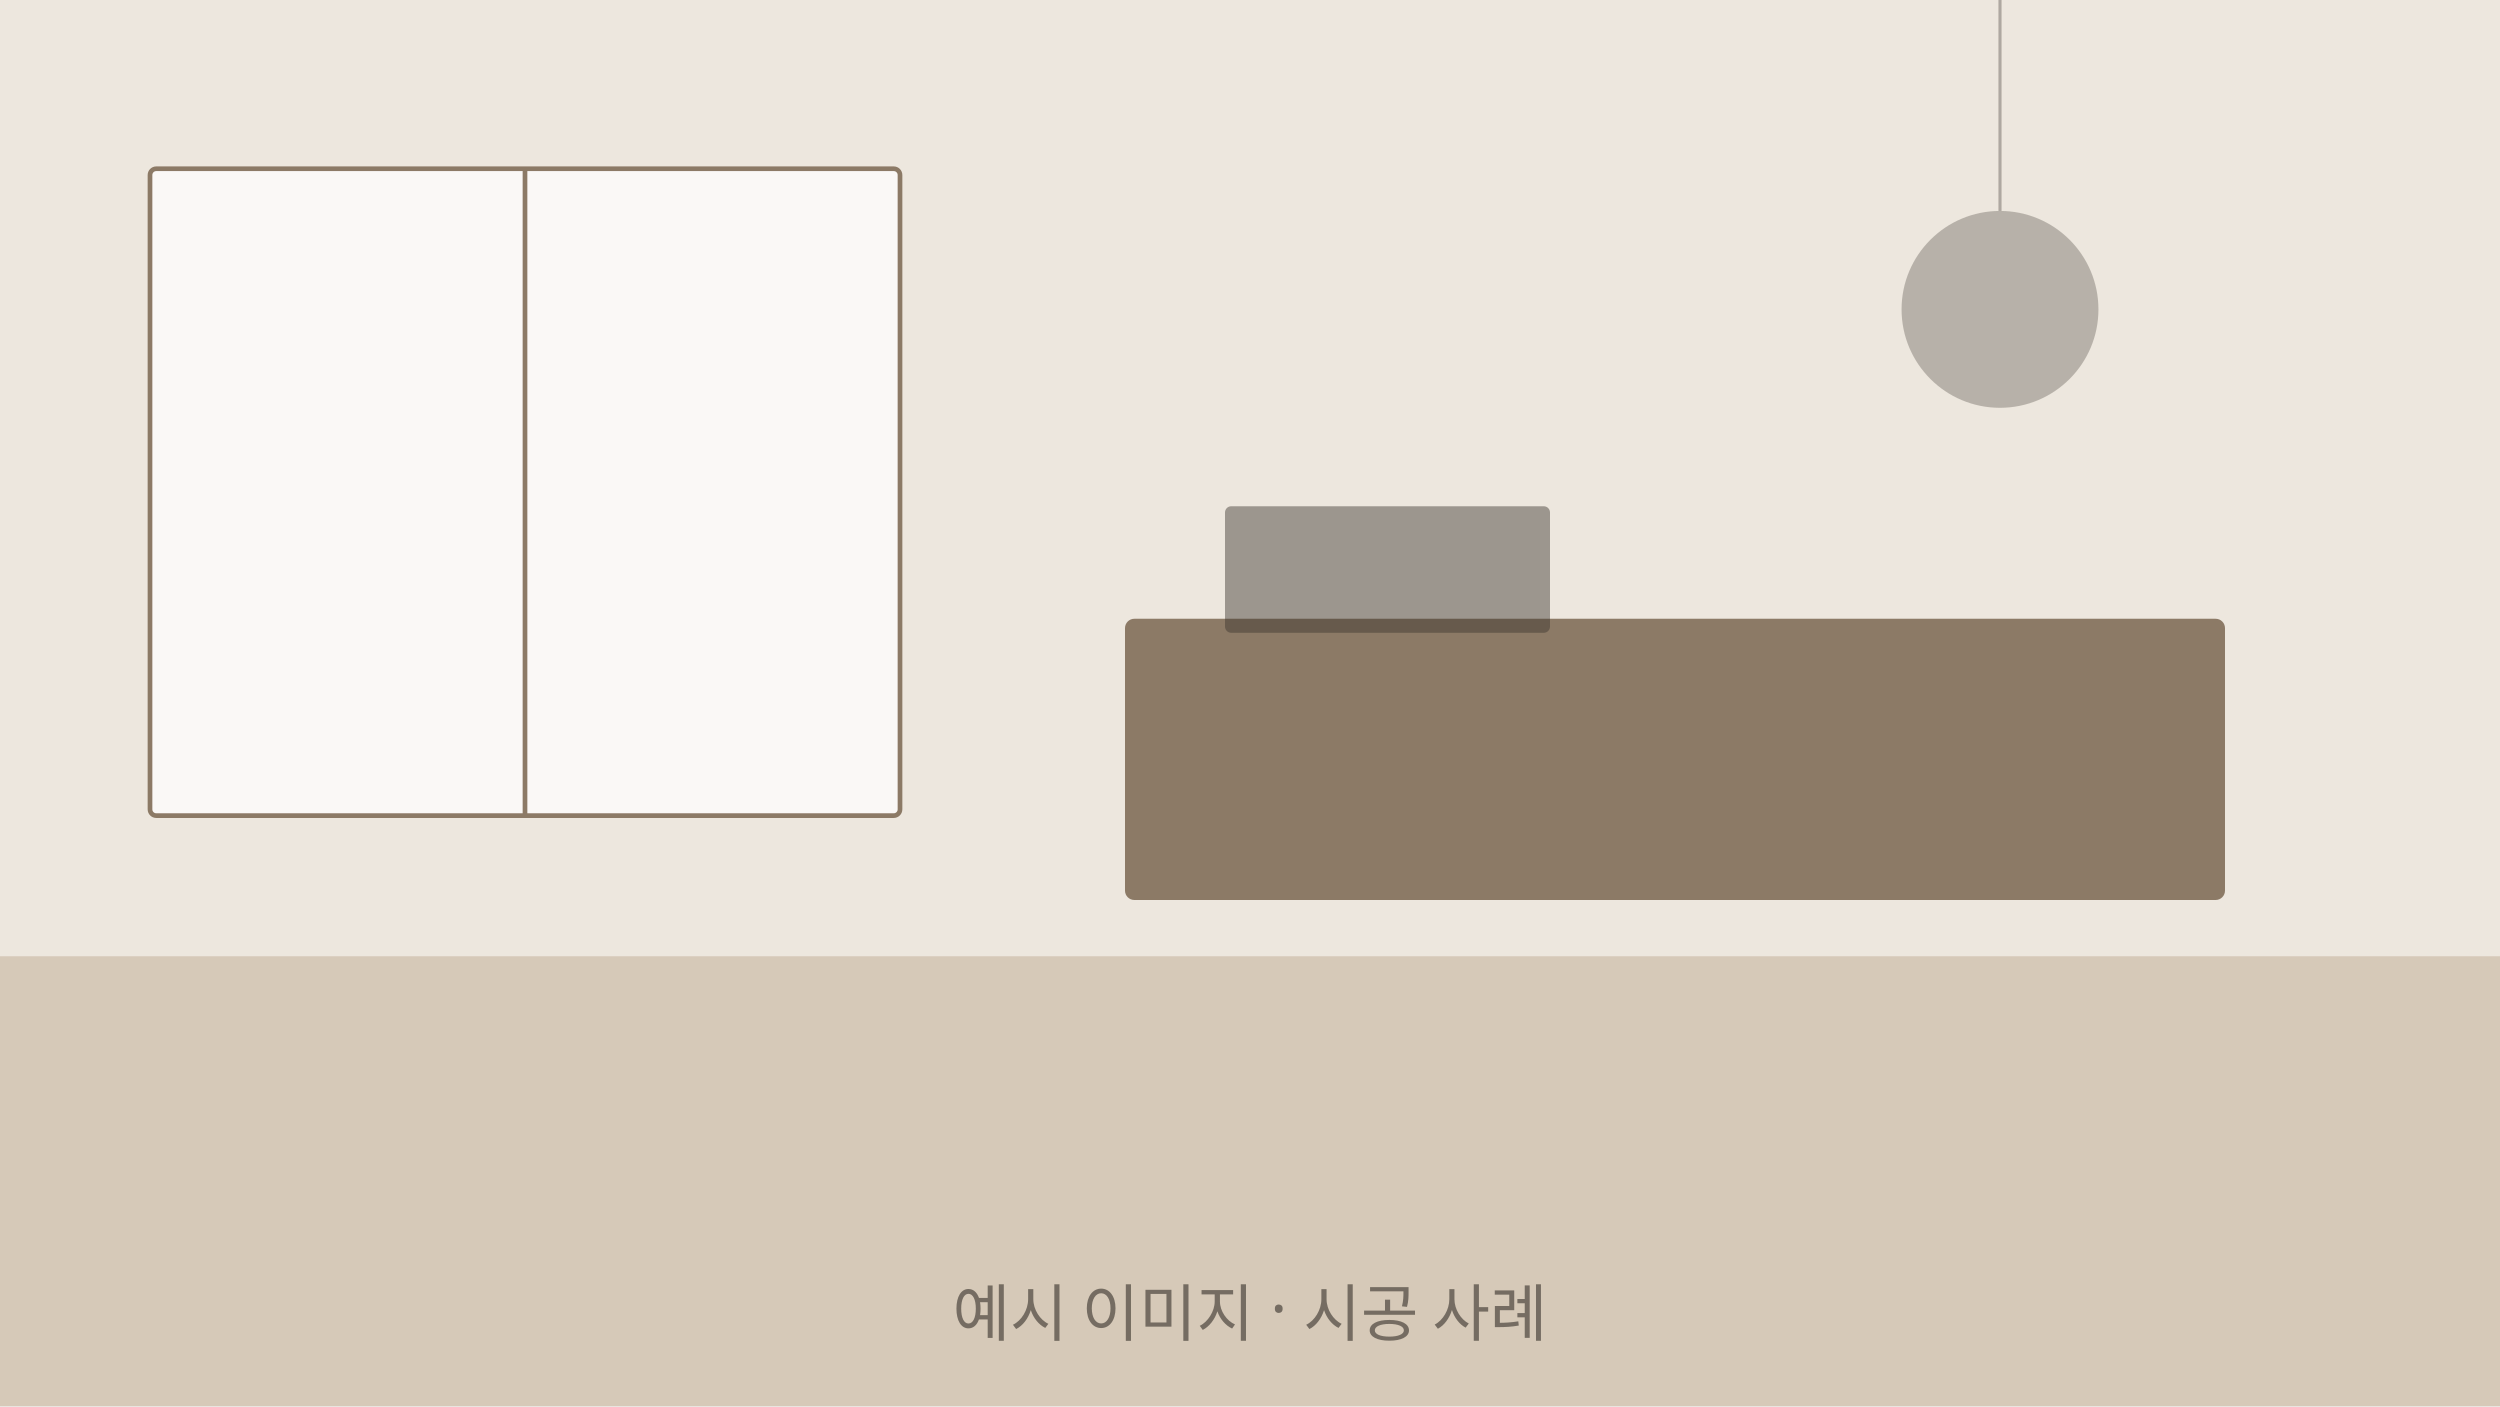
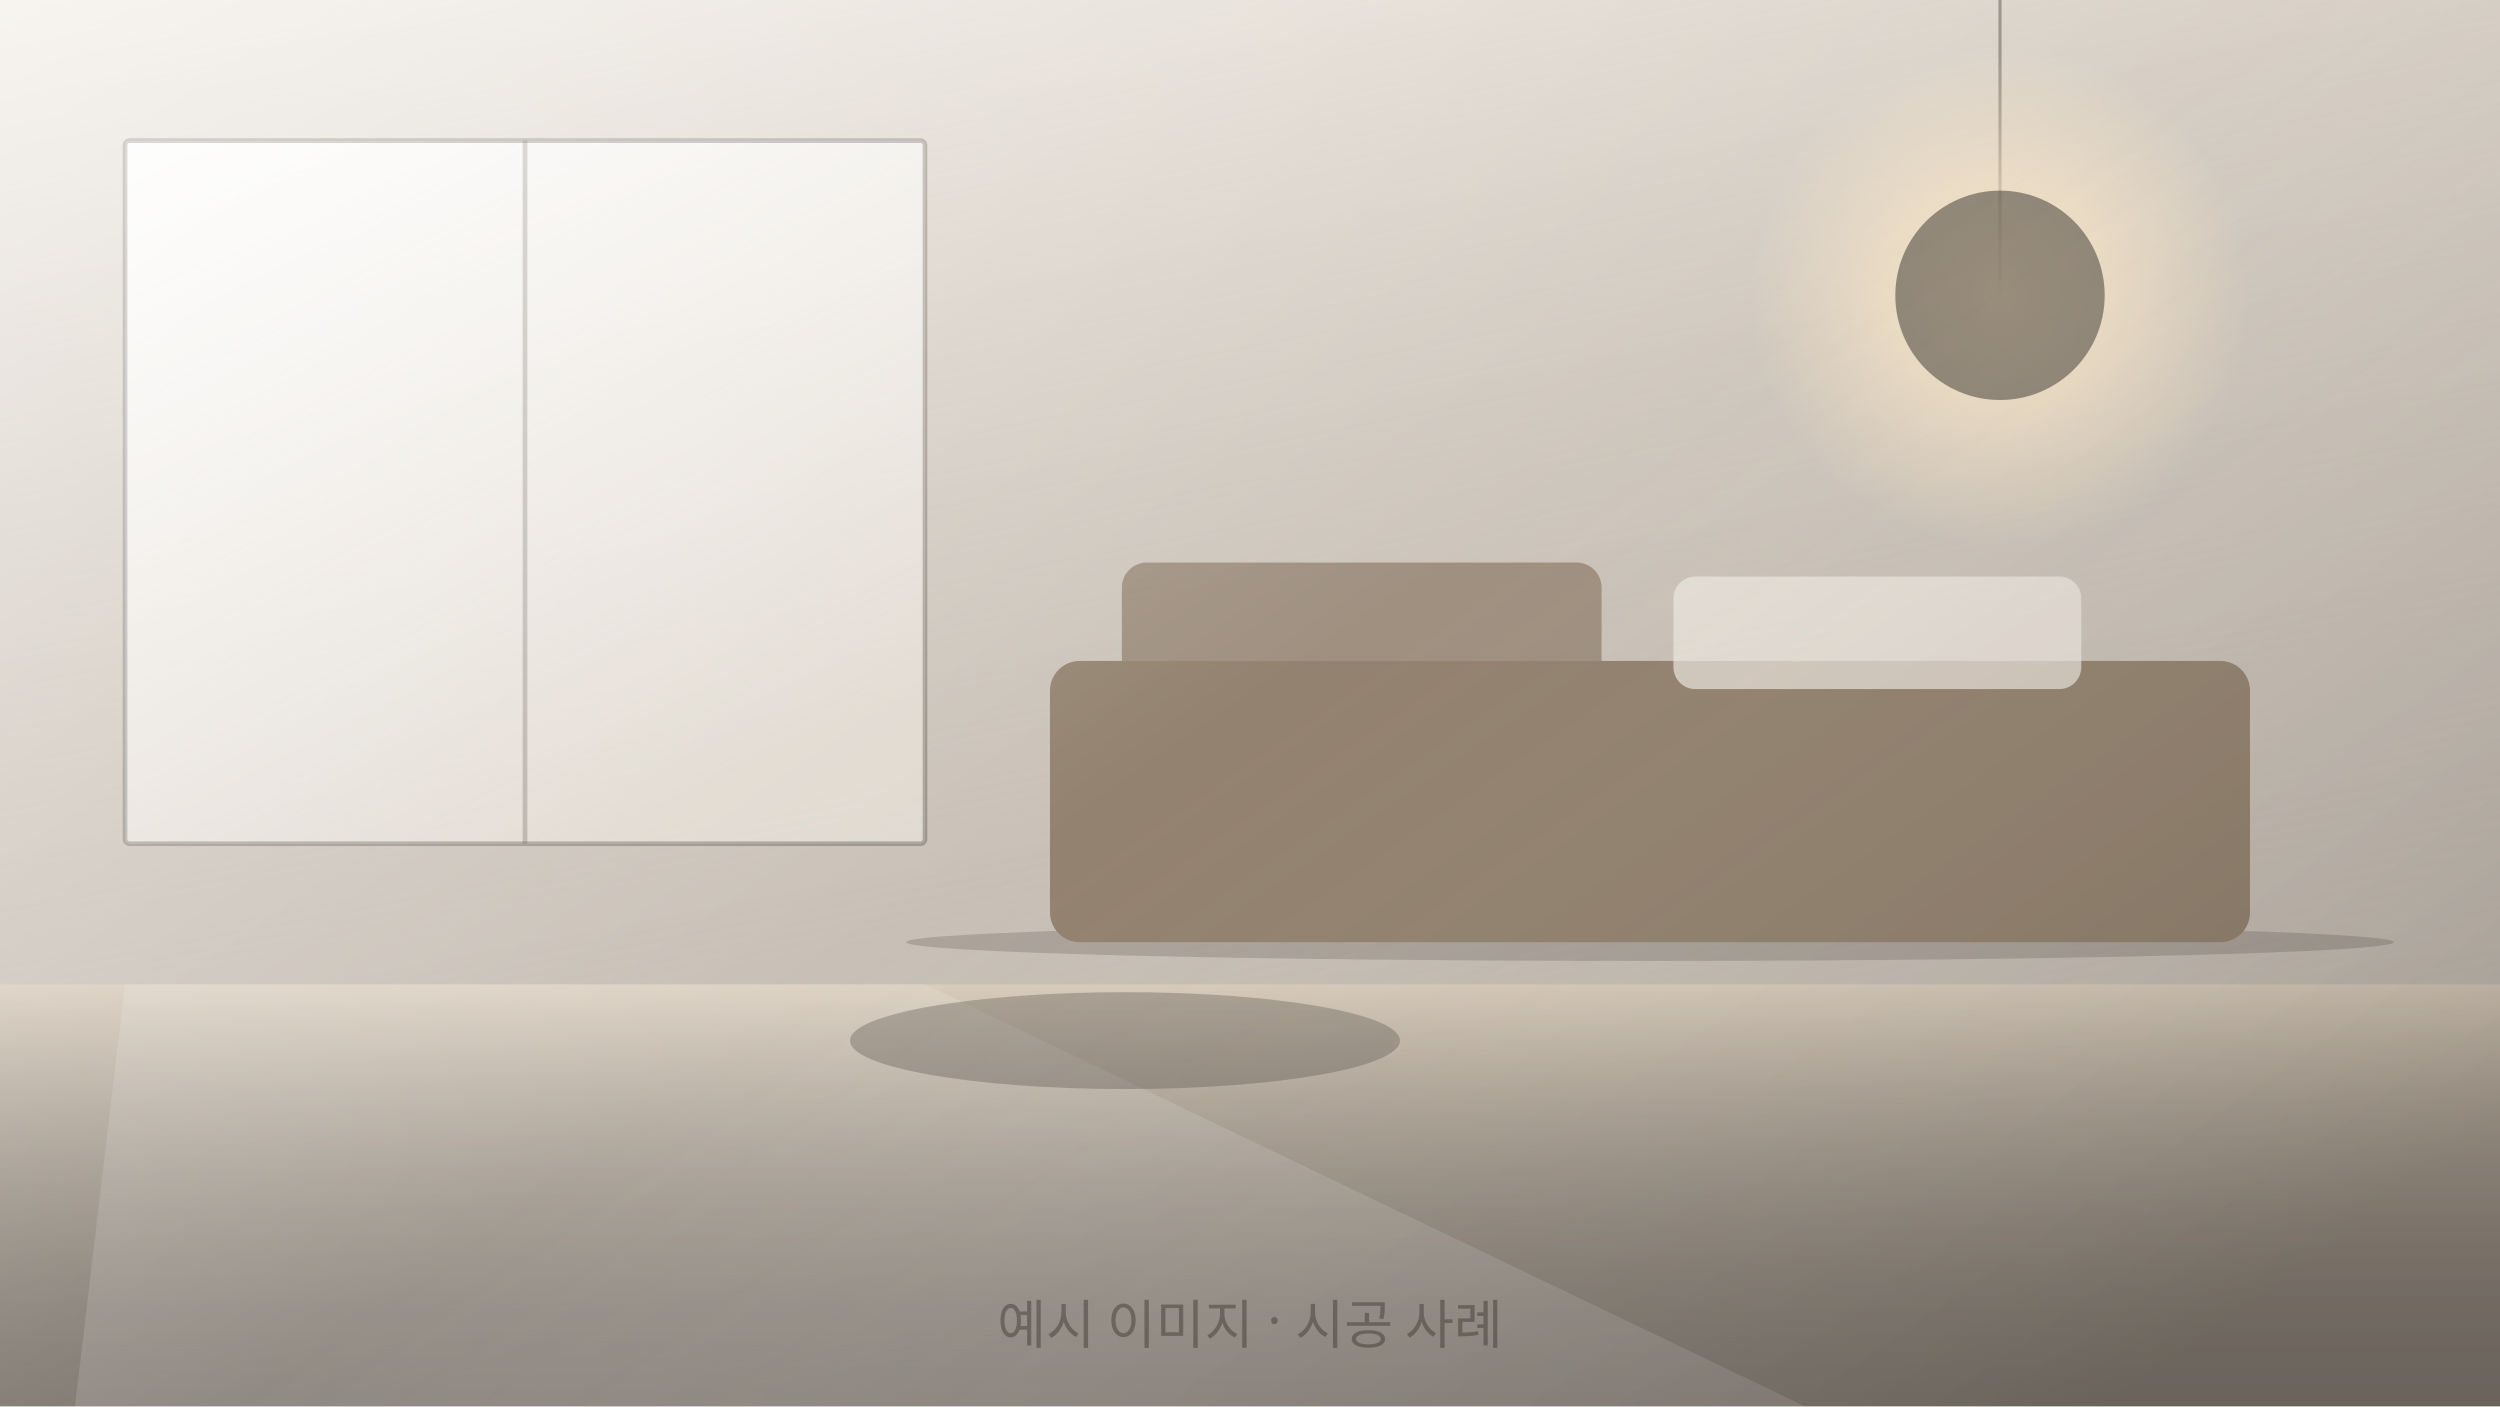
<svg xmlns="http://www.w3.org/2000/svg" viewBox="0 0 1600 900" width="1600" height="900" role="img" aria-label="예시 이미지 · 시공 사례">
-   <rect width="1600" height="900" fill="#EDE7DE" />
-   <rect y="612" width="1600" height="288" fill="#D6C9B8" />
-   <rect x="96" y="108" width="480" height="414" rx="4" fill="#FFFFFF" opacity=".72" />
-   <rect x="96" y="108" width="480" height="414" rx="4" fill="none" stroke="#8C7A66" stroke-width="3" />
-   <line x1="336" y1="108" x2="336" y2="522" stroke="#8C7A66" stroke-width="3" />
-   <rect x="720" y="396" width="704" height="180" rx="6" fill="#8C7A66" />
-   <rect x="784" y="324" width="208" height="81" rx="4" fill="#3A342D" opacity=".45" />
-   <circle cx="1280" cy="198" r="63" fill="#3A342D" opacity=".30" />
-   <line x1="1280" y1="0" x2="1280" y2="135" stroke="#3A342D" stroke-width="2" opacity=".35" />
-   <text x="800" y="855" text-anchor="middle" font-family="sans-serif" font-size="40" fill="#3A342D" opacity=".62">예시 이미지 · 시공 사례</text>
+   <defs>
+     <linearGradient id="wall6" x1="0" y1="0" x2="0.35" y2="1">
+       <stop offset="0" stop-color="#EDE7DE" />
+       <stop offset="1" stop-color="#8C7A66" stop-opacity=".45" />
+     </linearGradient>
+     <linearGradient id="floor6" x1="0" y1="0" x2="0" y2="1">
+       <stop offset="0" stop-color="#D6C9B8" />
+       <stop offset="1" stop-color="#3A342D" stop-opacity=".55" />
+     </linearGradient>
+     <linearGradient id="light6" x1="0" y1="0" x2="1" y2="0.8">
+       <stop offset="0" stop-color="#ffffff" stop-opacity=".55" />
+       <stop offset=".55" stop-color="#ffffff" stop-opacity=".06" />
+       <stop offset="1" stop-color="#3A342D" stop-opacity=".22" />
+     </linearGradient>
+     <linearGradient id="glass6" x1="0" y1="0" x2="0.6" y2="1">
+       <stop offset="0" stop-color="#ffffff" stop-opacity=".92" />
+       <stop offset="1" stop-color="#EDE7DE" stop-opacity=".6" />
+     </linearGradient>
+     <radialGradient id="lamp6" cx=".5" cy=".5" r=".5">
+       <stop offset="0" stop-color="#ffe9c4" stop-opacity=".95" />
+       <stop offset="1" stop-color="#ffe9c4" stop-opacity="0" />
+     </radialGradient>
+   </defs>
+   <rect width="1600" height="900" fill="url(#wall6)" />
+   <rect y="630" width="1600" height="270" fill="url(#floor6)" />
+   <rect x="80" y="90" width="512" height="450" rx="3" fill="url(#glass6)" />
+   <rect x="80" y="90" width="512" height="450" rx="3" fill="none" stroke="#3A342D" stroke-opacity=".35" stroke-width="3" />
+   <line x1="336" y1="90" x2="336" y2="540" stroke="#3A342D" stroke-opacity=".28" stroke-width="3" />
+   <polygon points="80,630 592,630 1155,900 48,900" fill="#fff" opacity=".13" />
+   <ellipse cx="1056" cy="603" rx="476" ry="12" fill="#3A342D" opacity=".22" />
+   <rect x="672" y="423" width="768" height="180" rx="19" fill="#8C7A66" />
+   <rect x="718" y="360" width="307" height="81" rx="16" fill="#8C7A66" opacity=".78" />
+   <rect x="1071" y="369" width="261" height="72" rx="14" fill="#EDE7DE" opacity=".7" />
+   <ellipse cx="720" cy="666" rx="176" ry="31" fill="#3A342D" opacity=".30" />
+   <line x1="1280" y1="0" x2="1280" y2="189" stroke="#3A342D" stroke-opacity=".45" stroke-width="2" />
+   <circle cx="1280" cy="189" r="160" fill="url(#lamp6)" />
+   <circle cx="1280" cy="189" r="67" fill="#3A342D" opacity=".55" />
+   <rect width="1600" height="900" fill="url(#light6)" />
+   <text x="800" y="860" text-anchor="middle" font-family="sans-serif" font-size="34" fill="#3A342D" opacity=".45">예시 이미지 · 시공 사례</text>
</svg>
